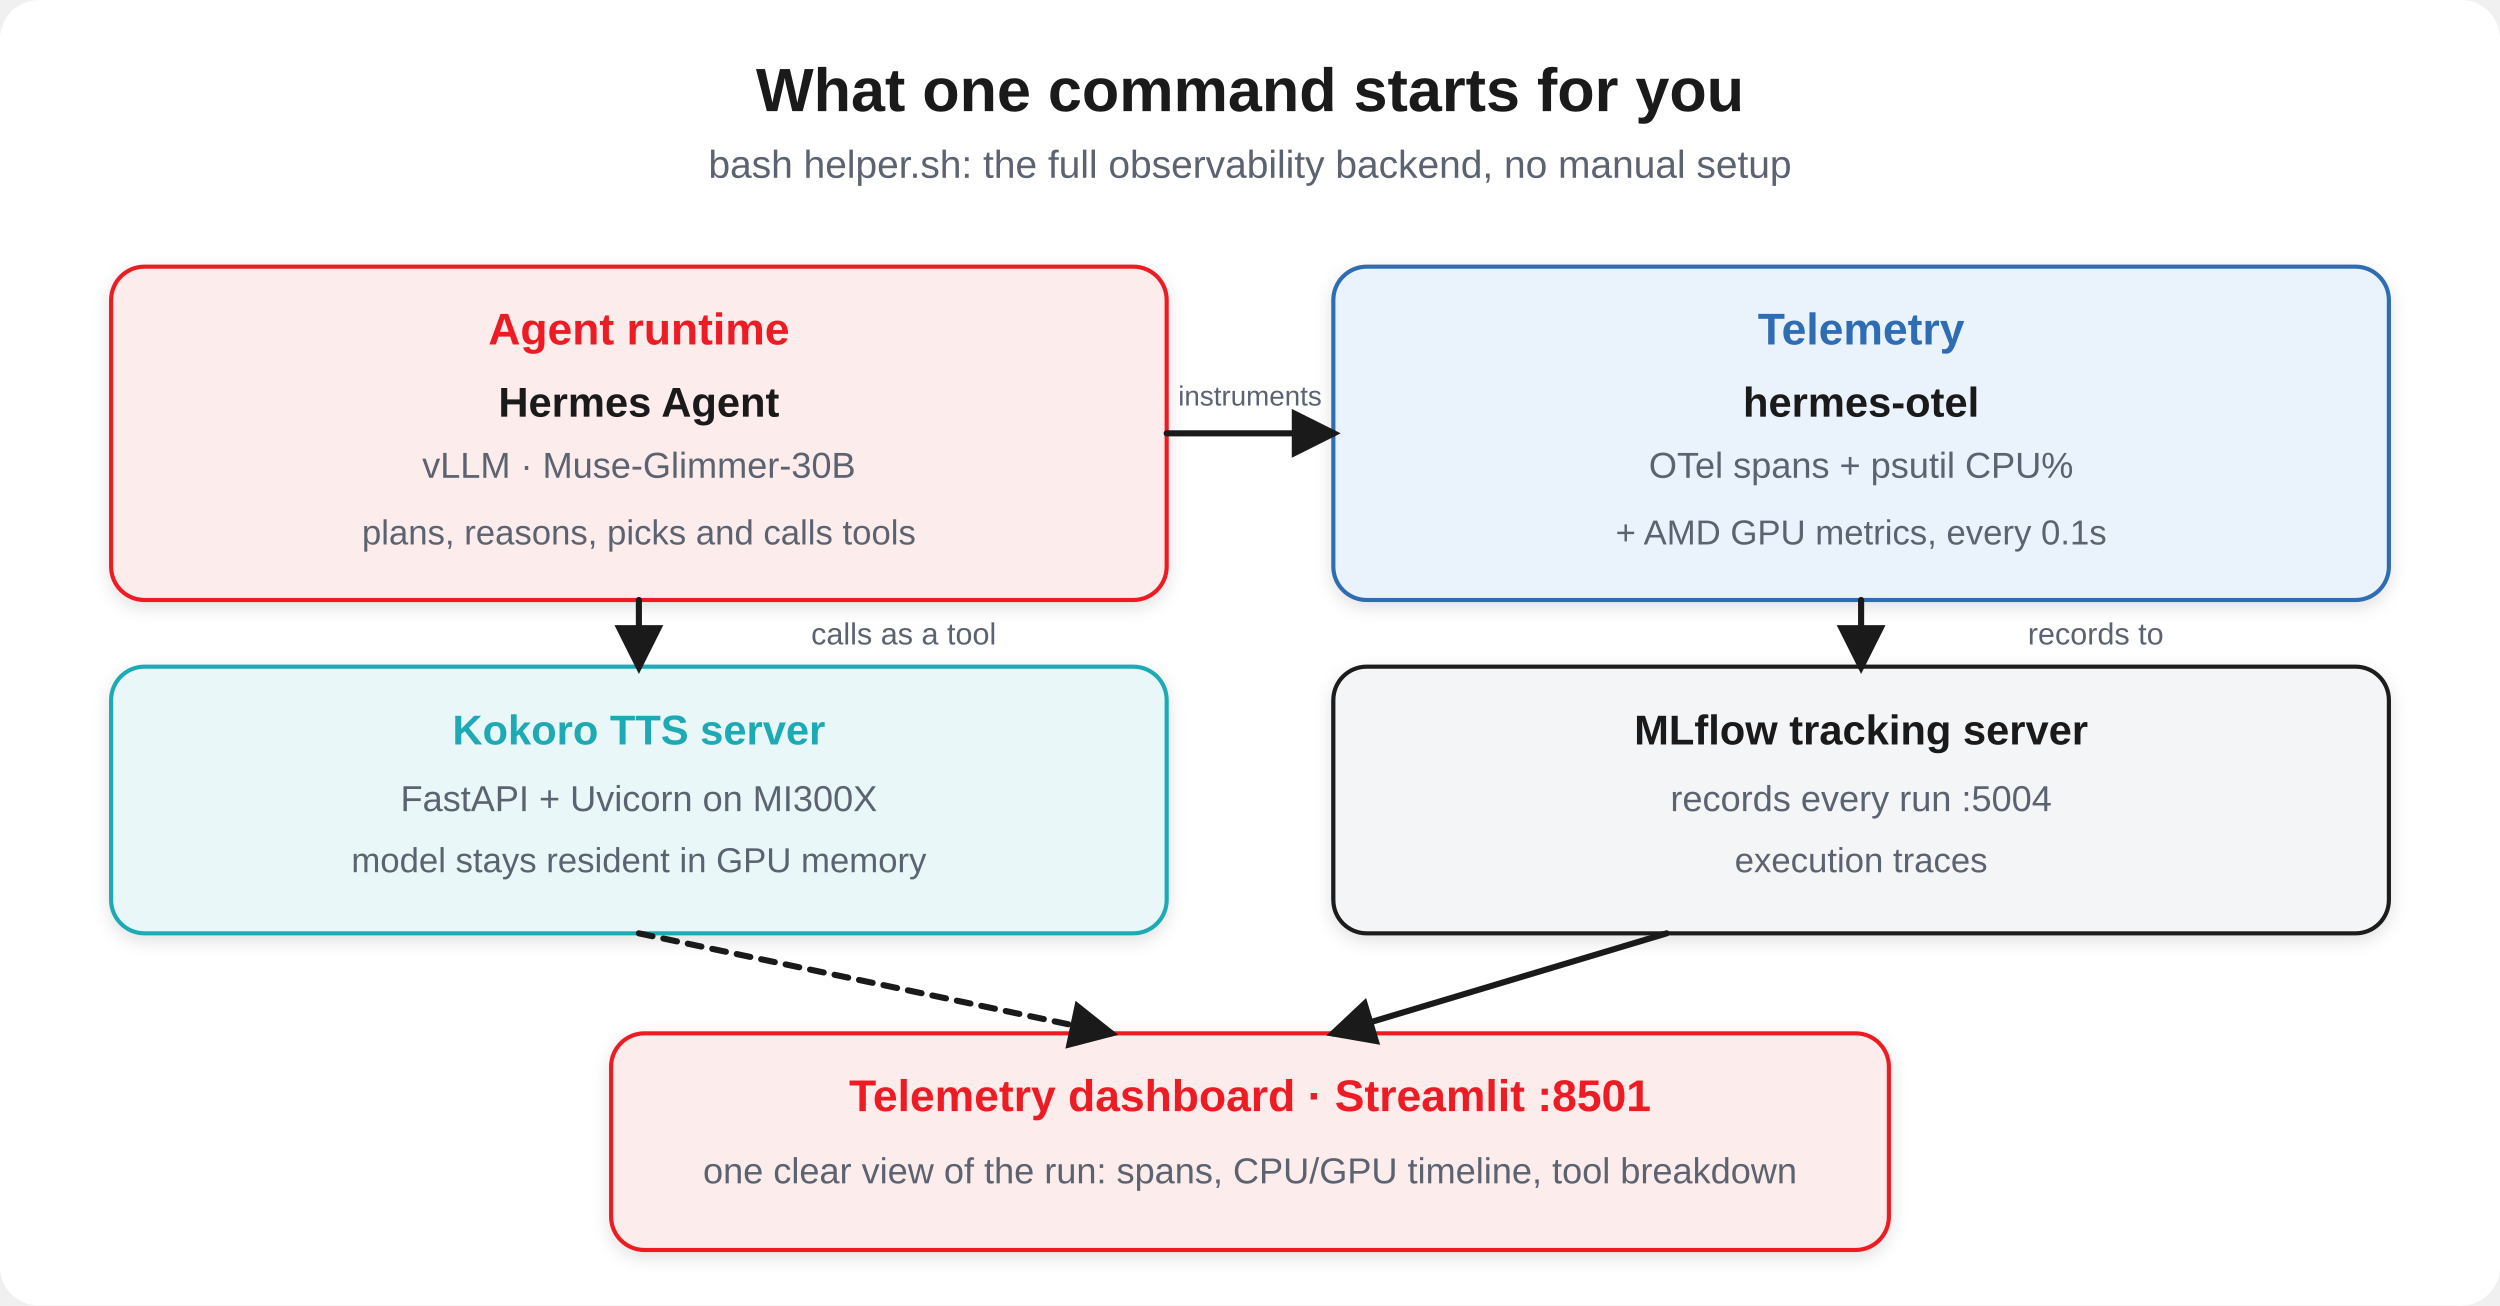
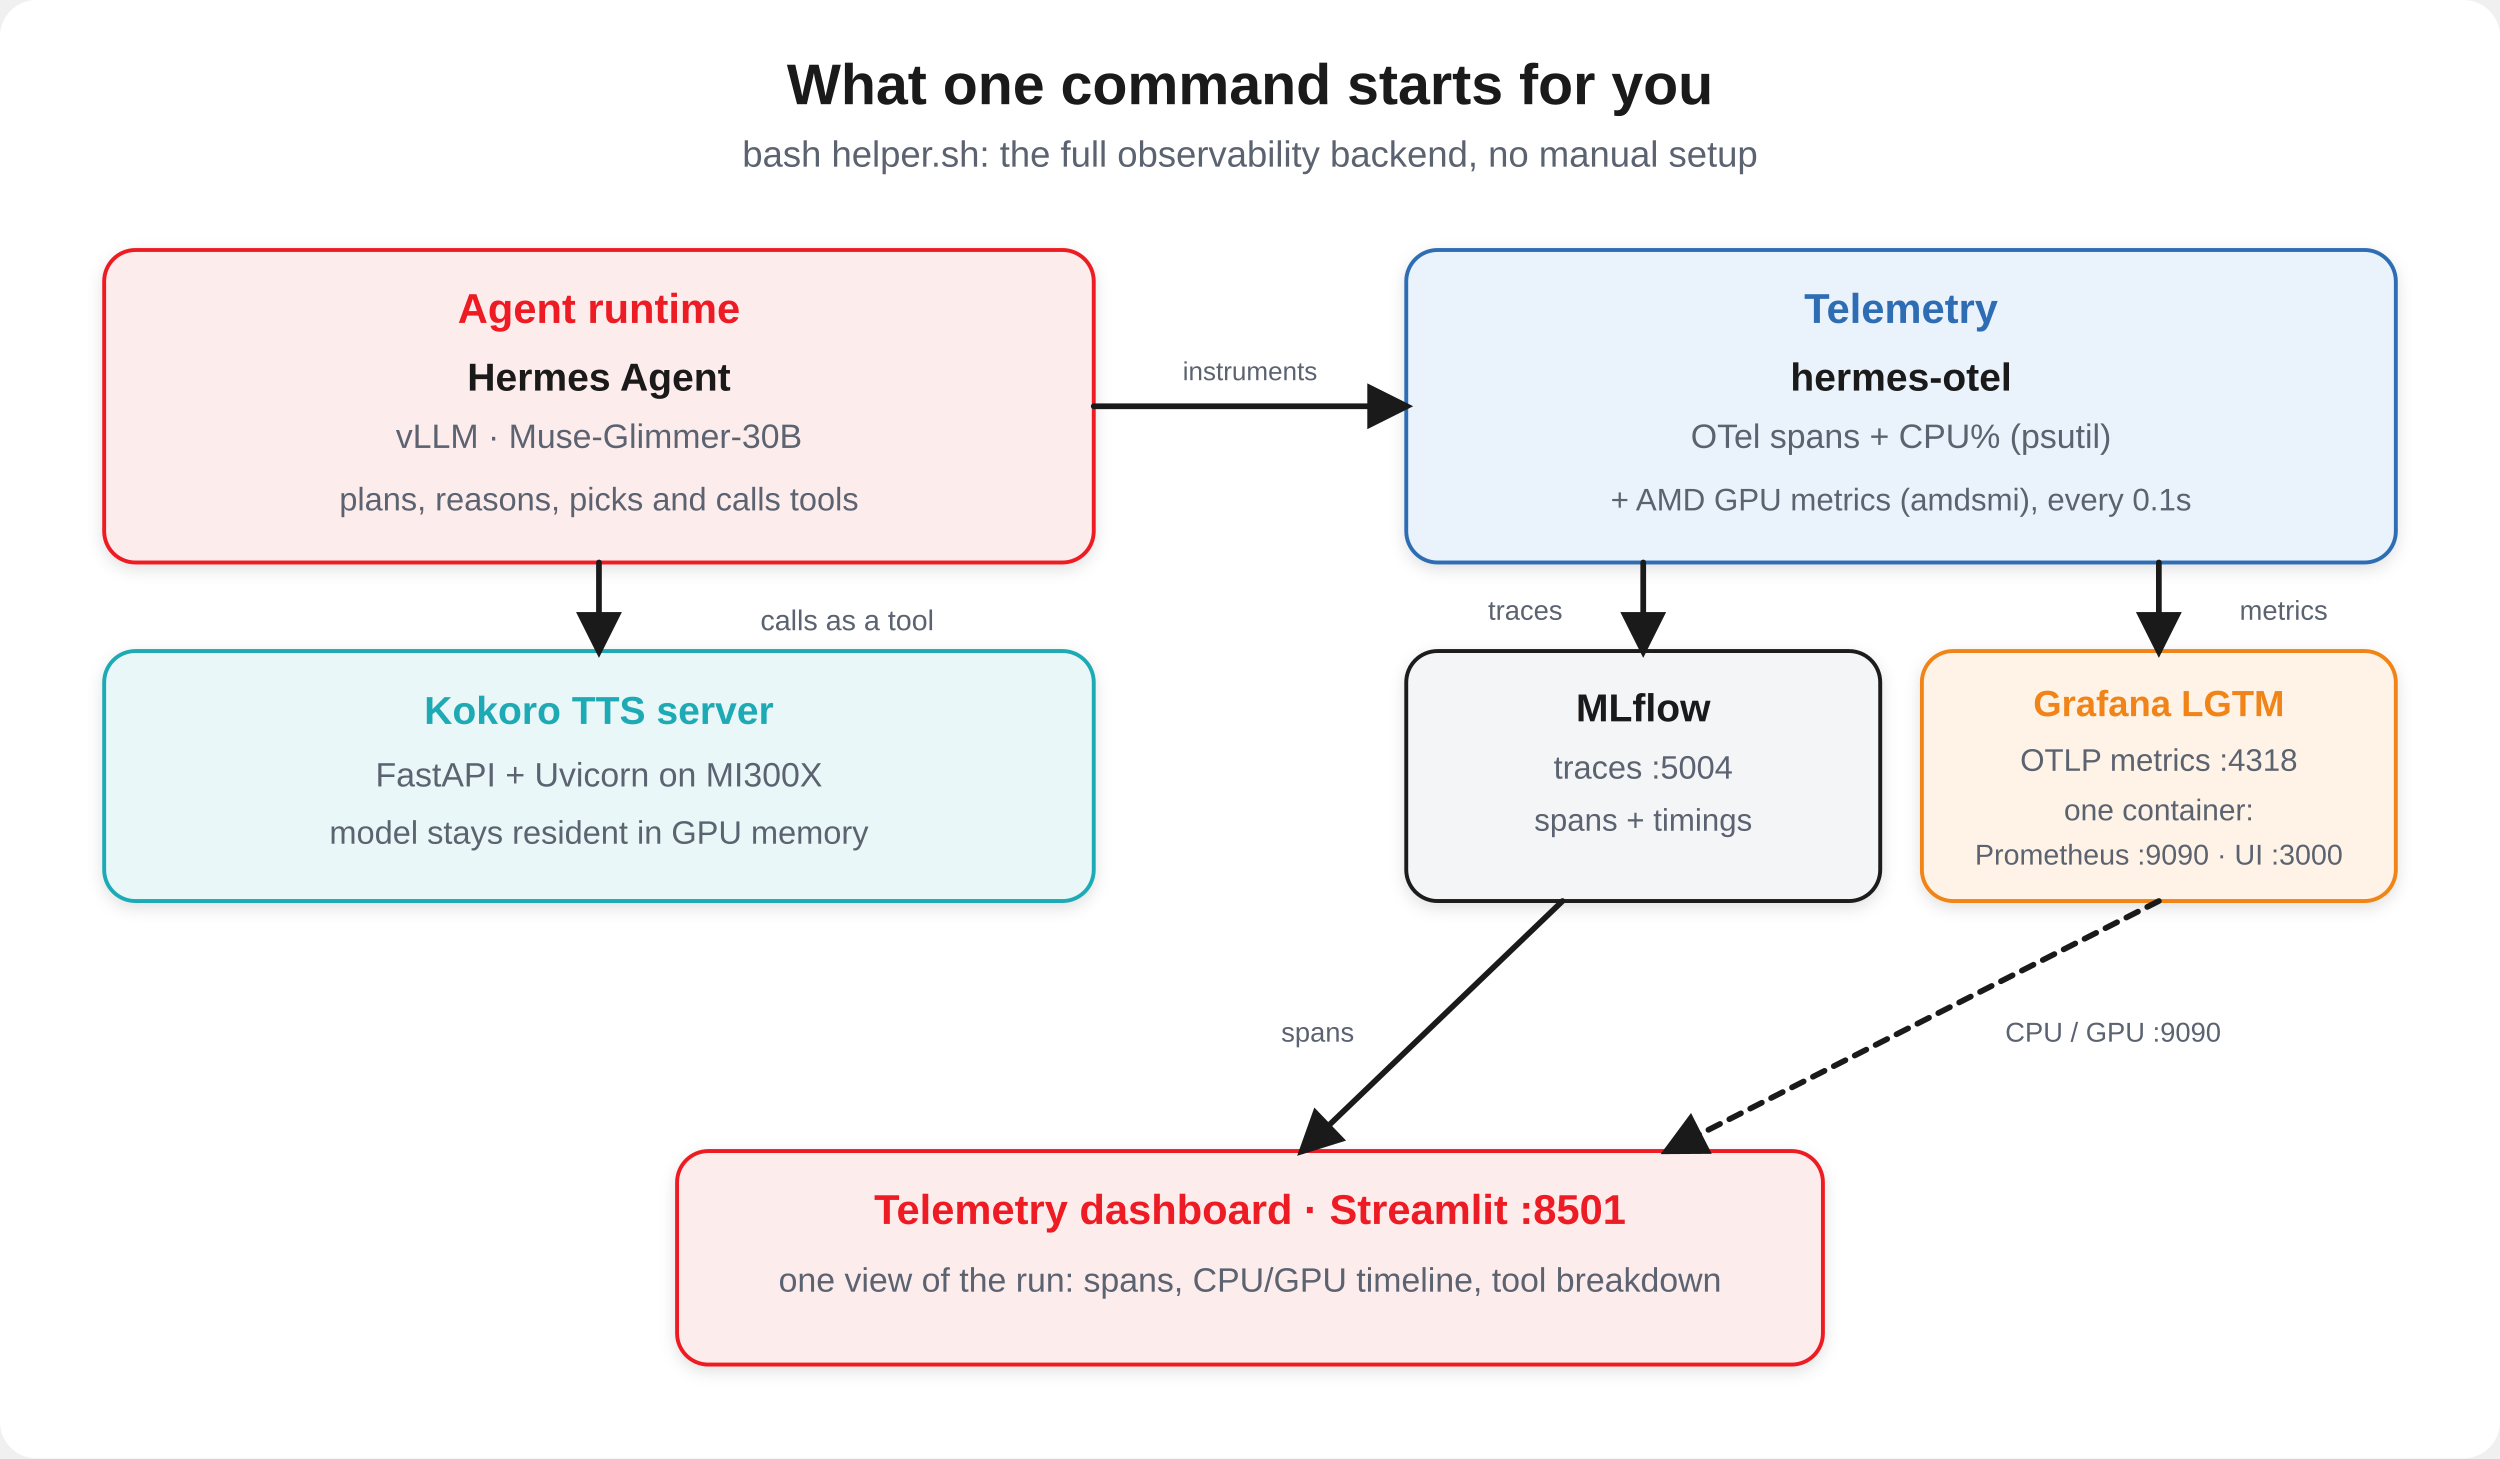
- <svg xmlns="http://www.w3.org/2000/svg" width="900" height="470" viewBox="0 0 900 470" font-family="Liberation Sans, Arial, Helvetica, sans-serif">
+ <svg xmlns="http://www.w3.org/2000/svg" width="960" height="560" viewBox="0 0 960 560" font-family="Liberation Sans, Arial, Helvetica, sans-serif">
  <defs>
    <filter id="shadow" x="-20%" y="-20%" width="140%" height="140%">
      <feDropShadow dx="0" dy="2" stdDeviation="3" flood-color="#0B1020" flood-opacity="0.12" />
    </filter>
    <marker id="arrow" viewBox="0 0 10 10" refX="8.5" refY="5" markerWidth="8" markerHeight="8" orient="auto">
      <path d="M 0 0 L 10 5 L 0 10 z" fill="#1A1A1A" />
    </marker>
    <marker id="arrowred" viewBox="0 0 10 10" refX="8.5" refY="5" markerWidth="8" markerHeight="8" orient="auto">
      <path d="M 0 0 L 10 5 L 0 10 z" fill="#ED1C24" />
    </marker>
  </defs>
-   <rect x="0" y="0" width="900" height="470" rx="14" fill="#FFFFFF" />
-   <text x="450.0" y="40" font-size="22" fill="#1A1A1A" font-weight="bold" text-anchor="middle" font-family="Liberation Sans, Arial, Helvetica, sans-serif">What one command starts for you</text>
-   <text x="450.0" y="64" font-size="14" fill="#5B6270" font-weight="normal" text-anchor="middle" font-family="Liberation Sans, Arial, Helvetica, sans-serif">bash helper.sh: the full observability backend, no manual setup</text>
+   <rect x="0" y="0" width="960" height="560" rx="14" fill="#FFFFFF" />
+   <text x="480.0" y="40" font-size="22" fill="#1A1A1A" font-weight="bold" text-anchor="middle" font-family="Liberation Sans, Arial, Helvetica, sans-serif">What one command starts for you</text>
+   <text x="480.0" y="64" font-size="14" fill="#5B6270" font-weight="normal" text-anchor="middle" font-family="Liberation Sans, Arial, Helvetica, sans-serif">bash helper.sh: the full observability backend, no manual setup</text>
  <rect x="40" y="96" width="380" height="120" rx="12" fill="#FDECEC" stroke="#ED1C24" stroke-width="1.5" filter="url(#shadow)" />
  <text x="230" y="124" font-size="16" fill="#ED1C24" font-weight="bold" text-anchor="middle" font-family="Liberation Sans, Arial, Helvetica, sans-serif">Agent runtime</text>
  <text x="230" y="150" font-size="15" fill="#1A1A1A" font-weight="bold" text-anchor="middle" font-family="Liberation Sans, Arial, Helvetica, sans-serif">Hermes Agent</text>
  <text x="230" y="172" font-size="13" fill="#5B6270" font-weight="normal" text-anchor="middle" font-family="Liberation Sans, Arial, Helvetica, sans-serif">vLLM · Muse-Glimmer-30B</text>
  <text x="230" y="196" font-size="12.5" fill="#5B6270" font-weight="normal" text-anchor="middle" font-family="Liberation Sans, Arial, Helvetica, sans-serif">plans, reasons, picks and calls tools</text>
-   <rect x="480" y="96" width="380" height="120" rx="12" fill="#EAF2FB" stroke="#2E6DB4" stroke-width="1.5" filter="url(#shadow)" />
-   <text x="670" y="124" font-size="16" fill="#2E6DB4" font-weight="bold" text-anchor="middle" font-family="Liberation Sans, Arial, Helvetica, sans-serif">Telemetry</text>
-   <text x="670" y="150" font-size="15" fill="#1A1A1A" font-weight="bold" text-anchor="middle" font-family="Liberation Sans, Arial, Helvetica, sans-serif">hermes-otel</text>
-   <text x="670" y="172" font-size="13" fill="#5B6270" font-weight="normal" text-anchor="middle" font-family="Liberation Sans, Arial, Helvetica, sans-serif">OTel spans + psutil CPU%</text>
-   <text x="670" y="196" font-size="12.5" fill="#5B6270" font-weight="normal" text-anchor="middle" font-family="Liberation Sans, Arial, Helvetica, sans-serif">+ AMD GPU metrics, every 0.1s</text>
-   <text x="450" y="146" font-size="10" fill="#5B6270" font-weight="normal" text-anchor="middle" font-family="Liberation Sans, Arial, Helvetica, sans-serif">instruments</text>
-   <line x1="420" y1="156" x2="480" y2="156" stroke="#1A1A1A" stroke-width="2.2" stroke-linecap="round" marker-end="url(#arrow)" />
-   <rect x="40" y="240" width="380" height="96" rx="12" fill="#E9F7F8" stroke="#1EAAB4" stroke-width="1.5" filter="url(#shadow)" />
-   <text x="230" y="268" font-size="15" fill="#1EAAB4" font-weight="bold" text-anchor="middle" font-family="Liberation Sans, Arial, Helvetica, sans-serif">Kokoro TTS server</text>
-   <text x="230" y="292" font-size="13" fill="#5B6270" font-weight="normal" text-anchor="middle" font-family="Liberation Sans, Arial, Helvetica, sans-serif">FastAPI + Uvicorn on MI300X</text>
-   <text x="230" y="314" font-size="12.5" fill="#5B6270" font-weight="normal" text-anchor="middle" font-family="Liberation Sans, Arial, Helvetica, sans-serif">model stays resident in GPU memory</text>
-   <line x1="230" y1="216" x2="230" y2="240" stroke="#1A1A1A" stroke-width="2.2" stroke-linecap="round" marker-end="url(#arrow)" />
-   <text x="292" y="232" font-size="11" fill="#5B6270" font-weight="normal" text-anchor="start" font-family="Liberation Sans, Arial, Helvetica, sans-serif">calls as a tool</text>
-   <rect x="480" y="240" width="380" height="96" rx="12" fill="#F4F5F7" stroke="#1A1A1A" stroke-width="1.5" filter="url(#shadow)" />
-   <text x="670" y="268" font-size="15" fill="#1A1A1A" font-weight="bold" text-anchor="middle" font-family="Liberation Sans, Arial, Helvetica, sans-serif">MLflow tracking server</text>
-   <text x="670" y="292" font-size="13" fill="#5B6270" font-weight="normal" text-anchor="middle" font-family="Liberation Sans, Arial, Helvetica, sans-serif">records every run :5004</text>
-   <text x="670" y="314" font-size="12.5" fill="#5B6270" font-weight="normal" text-anchor="middle" font-family="Liberation Sans, Arial, Helvetica, sans-serif">execution traces</text>
-   <text x="730" y="232" font-size="11" fill="#5B6270" font-weight="normal" text-anchor="start" font-family="Liberation Sans, Arial, Helvetica, sans-serif">records to</text>
-   <line x1="670" y1="216" x2="670" y2="240" stroke="#1A1A1A" stroke-width="2.2" stroke-linecap="round" marker-end="url(#arrow)" />
-   <rect x="220" y="372" width="460" height="78" rx="12" fill="#FDECEC" stroke="#ED1C24" stroke-width="1.5" filter="url(#shadow)" />
-   <text x="450" y="400" font-size="16" fill="#ED1C24" font-weight="bold" text-anchor="middle" font-family="Liberation Sans, Arial, Helvetica, sans-serif">Telemetry dashboard  ·  Streamlit :8501</text>
-   <text x="450" y="426" font-size="13" fill="#5B6270" font-weight="normal" text-anchor="middle" font-family="Liberation Sans, Arial, Helvetica, sans-serif">one clear view of the run: spans, CPU/GPU timeline, tool breakdown</text>
-   <line x1="600" y1="336" x2="480" y2="372" stroke="#1A1A1A" stroke-width="2.2" stroke-linecap="round" marker-end="url(#arrow)" />
-   <line x1="230" y1="336" x2="400" y2="372" stroke="#1A1A1A" stroke-width="2.2" stroke-linecap="round" stroke-dasharray="5 4" marker-end="url(#arrow)" />
+   <rect x="540" y="96" width="380" height="120" rx="12" fill="#EAF2FB" stroke="#2E6DB4" stroke-width="1.5" filter="url(#shadow)" />
+   <text x="730" y="124" font-size="16" fill="#2E6DB4" font-weight="bold" text-anchor="middle" font-family="Liberation Sans, Arial, Helvetica, sans-serif">Telemetry</text>
+   <text x="730" y="150" font-size="15" fill="#1A1A1A" font-weight="bold" text-anchor="middle" font-family="Liberation Sans, Arial, Helvetica, sans-serif">hermes-otel</text>
+   <text x="730" y="172" font-size="13" fill="#5B6270" font-weight="normal" text-anchor="middle" font-family="Liberation Sans, Arial, Helvetica, sans-serif">OTel spans + CPU% (psutil)</text>
+   <text x="730" y="196" font-size="12" fill="#5B6270" font-weight="normal" text-anchor="middle" font-family="Liberation Sans, Arial, Helvetica, sans-serif">+ AMD GPU metrics (amdsmi), every 0.1s</text>
+   <text x="480" y="146" font-size="10" fill="#5B6270" font-weight="normal" text-anchor="middle" font-family="Liberation Sans, Arial, Helvetica, sans-serif">instruments</text>
+   <line x1="420" y1="156" x2="540" y2="156" stroke="#1A1A1A" stroke-width="2.2" stroke-linecap="round" marker-end="url(#arrow)" />
+   <rect x="40" y="250" width="380" height="96" rx="12" fill="#E9F7F8" stroke="#1EAAB4" stroke-width="1.5" filter="url(#shadow)" />
+   <text x="230" y="278" font-size="15" fill="#1EAAB4" font-weight="bold" text-anchor="middle" font-family="Liberation Sans, Arial, Helvetica, sans-serif">Kokoro TTS server</text>
+   <text x="230" y="302" font-size="13" fill="#5B6270" font-weight="normal" text-anchor="middle" font-family="Liberation Sans, Arial, Helvetica, sans-serif">FastAPI + Uvicorn on MI300X</text>
+   <text x="230" y="324" font-size="12.5" fill="#5B6270" font-weight="normal" text-anchor="middle" font-family="Liberation Sans, Arial, Helvetica, sans-serif">model stays resident in GPU memory</text>
+   <line x1="230" y1="216" x2="230" y2="250" stroke="#1A1A1A" stroke-width="2.2" stroke-linecap="round" marker-end="url(#arrow)" />
+   <text x="292" y="242" font-size="11" fill="#5B6270" font-weight="normal" text-anchor="start" font-family="Liberation Sans, Arial, Helvetica, sans-serif">calls as a tool</text>
+   <rect x="540" y="250" width="182" height="96" rx="12" fill="#F4F5F7" stroke="#1A1A1A" stroke-width="1.5" filter="url(#shadow)" />
+   <text x="631" y="277" font-size="15" fill="#1A1A1A" font-weight="bold" text-anchor="middle" font-family="Liberation Sans, Arial, Helvetica, sans-serif">MLflow</text>
+   <text x="631" y="299" font-size="12.5" fill="#5B6270" font-weight="normal" text-anchor="middle" font-family="Liberation Sans, Arial, Helvetica, sans-serif">traces :5004</text>
+   <text x="631" y="319" font-size="12" fill="#5B6270" font-weight="normal" text-anchor="middle" font-family="Liberation Sans, Arial, Helvetica, sans-serif">spans + timings</text>
+   <line x1="631" y1="216" x2="631" y2="250" stroke="#1A1A1A" stroke-width="2.2" stroke-linecap="round" marker-end="url(#arrow)" />
+   <text x="600" y="238" font-size="10.5" fill="#5B6270" font-weight="normal" text-anchor="end" font-family="Liberation Sans, Arial, Helvetica, sans-serif">traces</text>
+   <rect x="738" y="250" width="182" height="96" rx="12" fill="#FEF3E6" stroke="#F08418" stroke-width="1.5" filter="url(#shadow)" />
+   <text x="829" y="275" font-size="14" fill="#F08418" font-weight="bold" text-anchor="middle" font-family="Liberation Sans, Arial, Helvetica, sans-serif">Grafana LGTM</text>
+   <text x="829" y="296" font-size="12" fill="#5B6270" font-weight="normal" text-anchor="middle" font-family="Liberation Sans, Arial, Helvetica, sans-serif">OTLP metrics :4318</text>
+   <text x="829" y="315" font-size="11.5" fill="#5B6270" font-weight="normal" text-anchor="middle" font-family="Liberation Sans, Arial, Helvetica, sans-serif">one container:</text>
+   <text x="829" y="332" font-size="11" fill="#5B6270" font-weight="normal" text-anchor="middle" font-family="Liberation Sans, Arial, Helvetica, sans-serif">Prometheus :9090 · UI :3000</text>
+   <line x1="829" y1="216" x2="829" y2="250" stroke="#1A1A1A" stroke-width="2.2" stroke-linecap="round" marker-end="url(#arrow)" />
+   <text x="860" y="238" font-size="10.5" fill="#5B6270" font-weight="normal" text-anchor="start" font-family="Liberation Sans, Arial, Helvetica, sans-serif">metrics</text>
+   <rect x="260" y="442" width="440" height="82" rx="12" fill="#FDECEC" stroke="#ED1C24" stroke-width="1.5" filter="url(#shadow)" />
+   <text x="480" y="470" font-size="16" fill="#ED1C24" font-weight="bold" text-anchor="middle" font-family="Liberation Sans, Arial, Helvetica, sans-serif">Telemetry dashboard  ·  Streamlit :8501</text>
+   <text x="480" y="496" font-size="13" fill="#5B6270" font-weight="normal" text-anchor="middle" font-family="Liberation Sans, Arial, Helvetica, sans-serif">one view of the run: spans, CPU/GPU timeline, tool breakdown</text>
+   <line x1="600" y1="346" x2="500" y2="442" stroke="#1A1A1A" stroke-width="2.2" stroke-linecap="round" marker-end="url(#arrow)" />
+   <text x="520" y="400" font-size="10.5" fill="#5B6270" font-weight="normal" text-anchor="end" font-family="Liberation Sans, Arial, Helvetica, sans-serif">spans</text>
+   <line x1="829" y1="346" x2="640" y2="442" stroke="#1A1A1A" stroke-width="2.2" stroke-linecap="round" stroke-dasharray="5 4" marker-end="url(#arrow)" />
+   <text x="770" y="400" font-size="10.5" fill="#5B6270" font-weight="normal" text-anchor="start" font-family="Liberation Sans, Arial, Helvetica, sans-serif">CPU / GPU :9090</text>
</svg>
